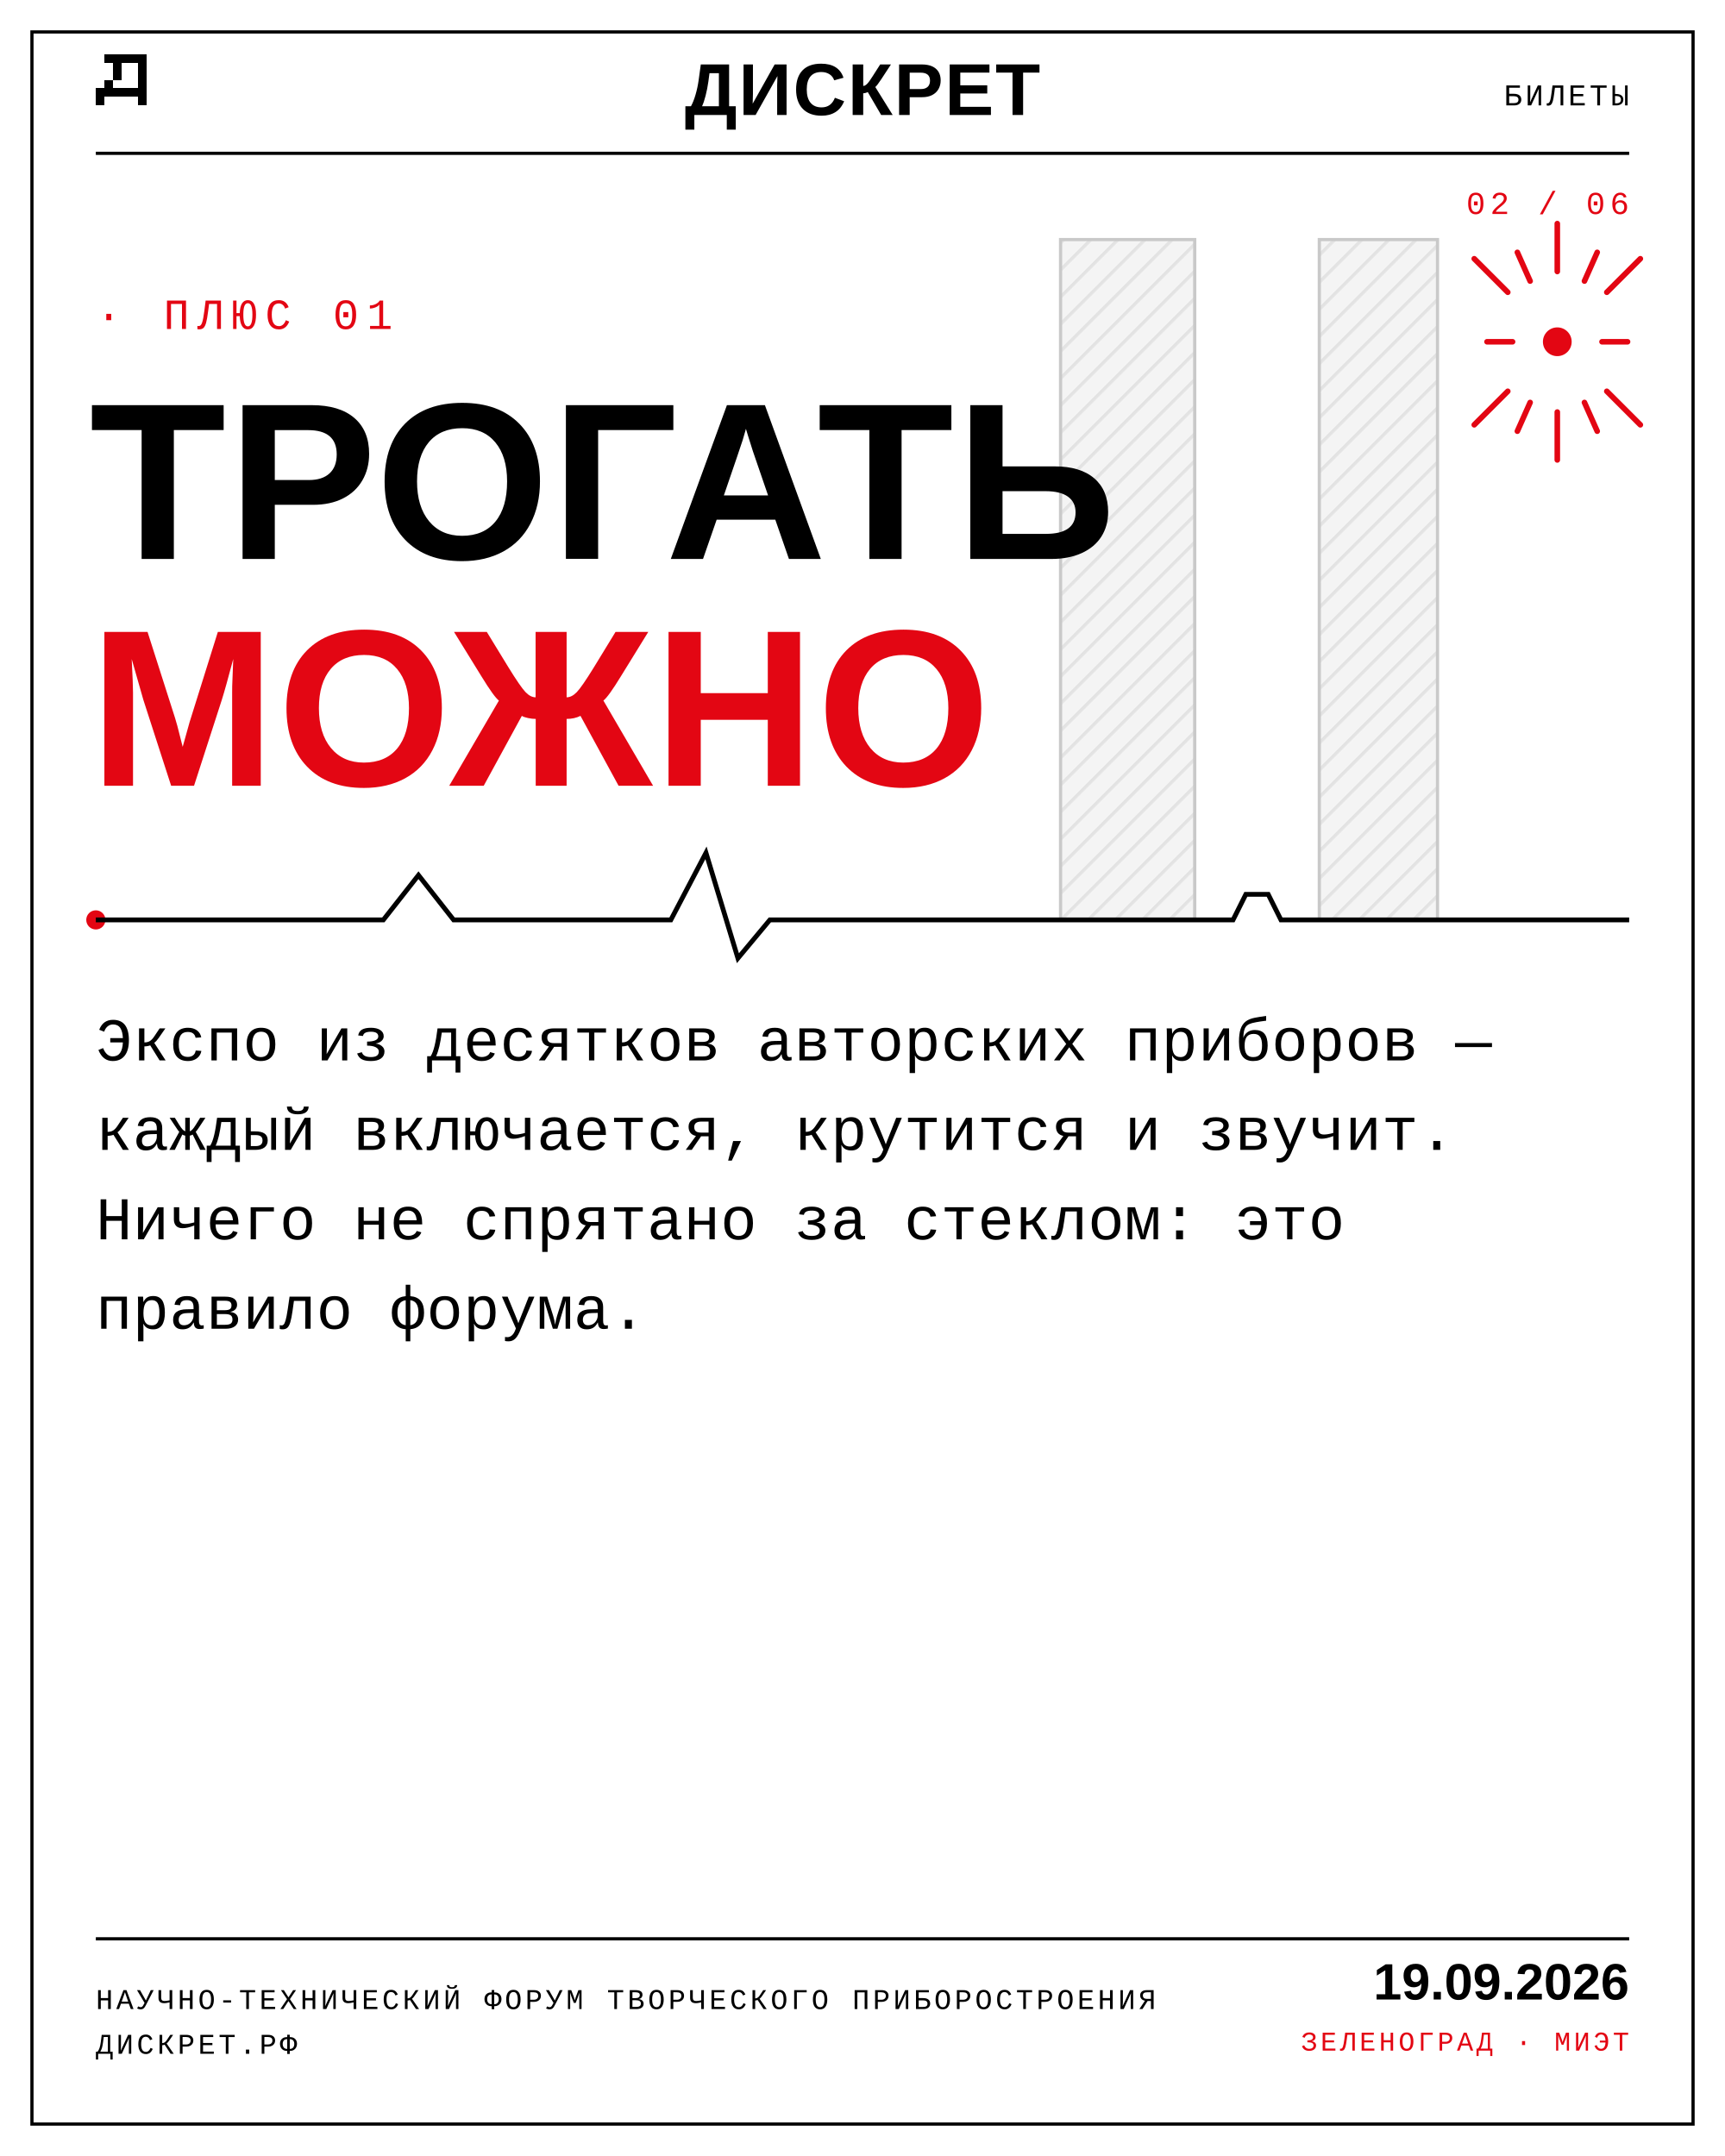
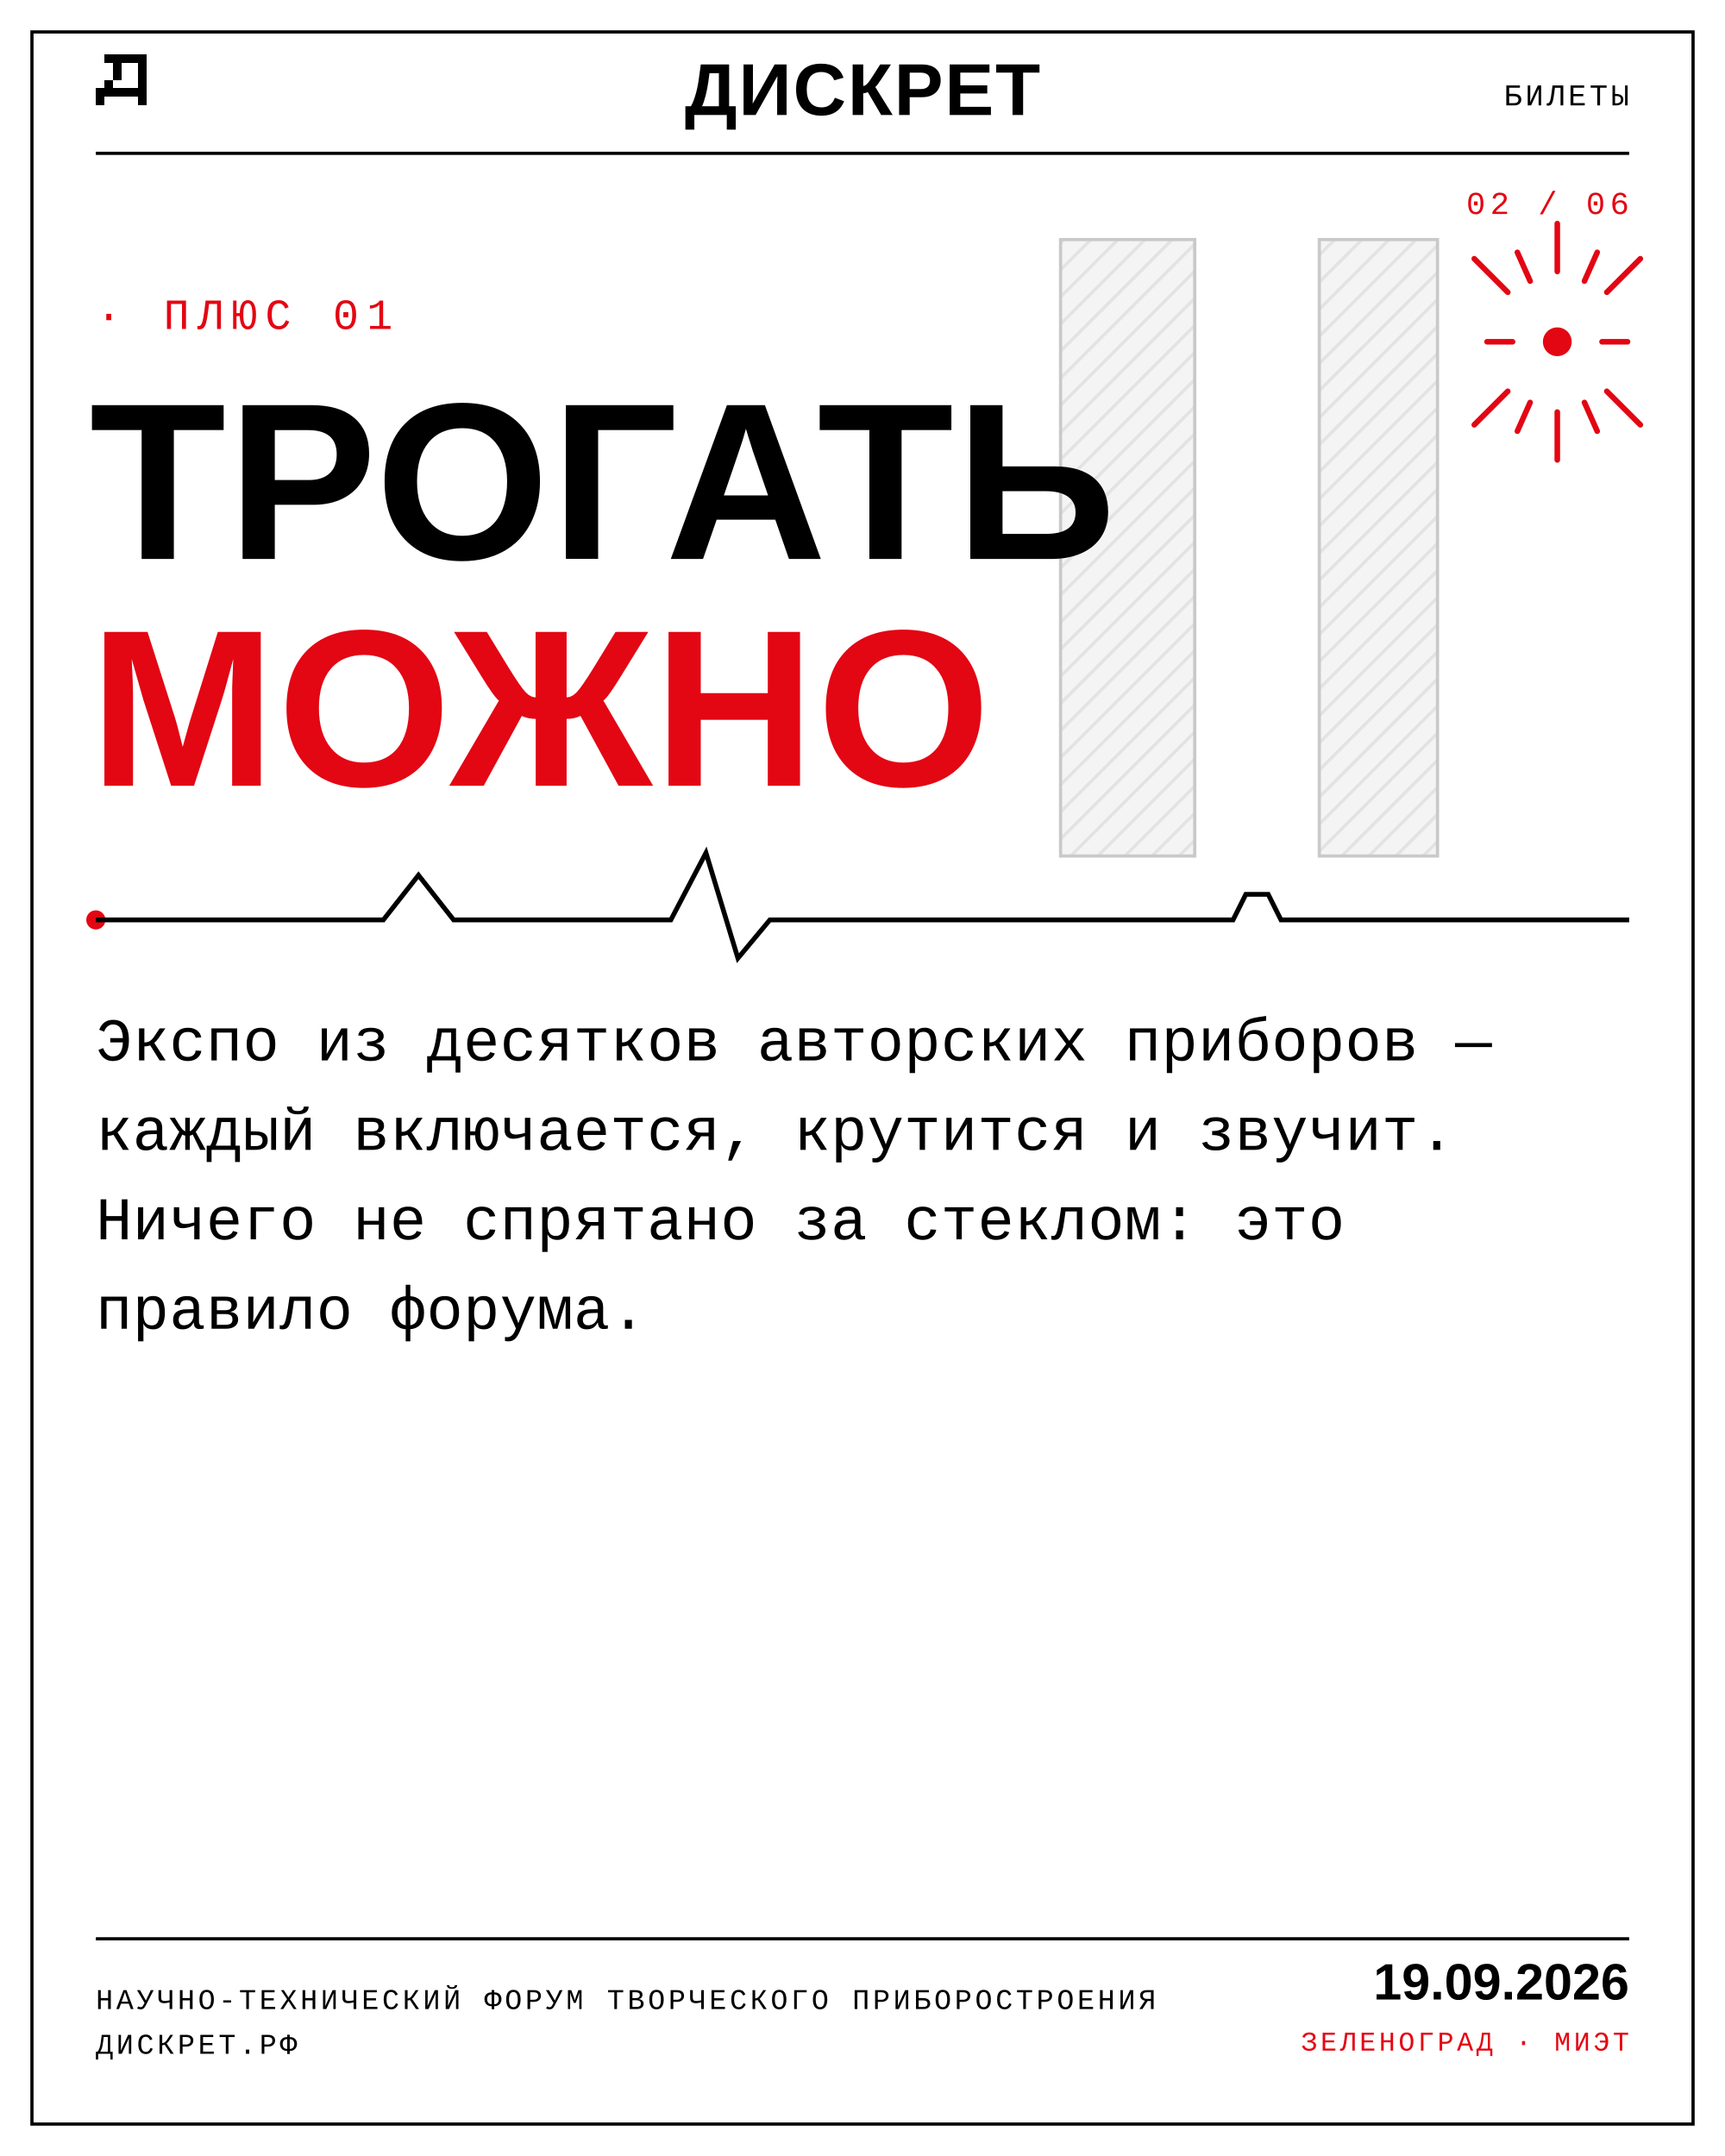
<svg xmlns="http://www.w3.org/2000/svg" width="1080" height="1350" viewBox="0 0 1080 1350" fill="none" font-family="'Arial Narrow','Helvetica Neue',Arial,sans-serif">
  <defs>
    <g id="logoD" shape-rendering="crispEdges" transform="scale(0.66667)">
      <rect x="10" y="0" width="2" height="12" />
      <rect x="2" y="0" width="8" height="2" />
      <rect x="4" y="2" width="2" height="4" />
      <rect x="2" y="6" width="2" height="2" />
      <rect x="0" y="8" width="12" height="2" />
      <rect x="0" y="10" width="2" height="2" />
    </g>
    <pattern id="th" width="12" height="12" patternTransform="rotate(45)" patternUnits="userSpaceOnUse">
      <rect width="12" height="12" fill="#f4f4f4" />
      <line x1="0" y1="0" x2="0" y2="12" stroke="#e3e3e3" stroke-width="4" />
    </pattern>
  </defs>
  <rect width="1080" height="1350" fill="#FFFFFF" />
  <rect x="20" y="20" width="1040" height="1310" fill="none" stroke="#000" stroke-width="2" />
  <use href="#logoD" fill="#000" transform="translate(60,34) scale(4.0)" />
  <text x="540" y="72" text-anchor="middle" font-weight="800" font-size="46" letter-spacing="1" fill="#000">ДИСКРЕТ</text>
  <text x="1020" y="66" text-anchor="end" font-family="'Courier New',monospace" font-size="19" letter-spacing="2" fill="#000">БИЛЕТЫ</text>
  <line x1="60" y1="96" x2="1020" y2="96" stroke="#000" stroke-width="2" />
  <text x="1020" y="134" text-anchor="end" font-family="'Courier New',monospace" font-size="20" letter-spacing="3" fill="#E30613">02 / 06</text>
  <g stroke="#c9c9c9" stroke-width="2">
-     <rect x="664" y="150" width="84" height="426" fill="url(#th)" />
-     <rect x="826" y="150" width="74" height="426" fill="url(#th)" />
+     <rect x="664" y="150" width="84" height="386" fill="url(#th)" />
+     <rect x="826" y="150" width="74" height="386" fill="url(#th)" />
  </g>
  <g stroke="#E30613" stroke-width="3.5" stroke-linecap="round">
    <line x1="975" y1="170" x2="975" y2="140" />
    <line x1="975" y1="258" x2="975" y2="288" />
    <line x1="931" y1="214" x2="947" y2="214" />
    <line x1="1003" y1="214" x2="1019" y2="214" />
    <line x1="944" y1="183" x2="923" y2="162" />
    <line x1="1006" y1="183" x2="1027" y2="162" />
    <line x1="944" y1="245" x2="923" y2="266" />
    <line x1="1006" y1="245" x2="1027" y2="266" />
    <line x1="958" y1="176" x2="950" y2="158" />
    <line x1="992" y1="176" x2="1000" y2="158" />
    <line x1="958" y1="252" x2="950" y2="270" />
    <line x1="992" y1="252" x2="1000" y2="270" />
  </g>
  <circle cx="975" cy="214" r="9" fill="#E30613" />
  <text x="60" y="206" font-family="'Courier New',monospace" font-size="27" letter-spacing="5" fill="#E30613">· ПЛЮС 01</text>
  <text x="56" y="350" font-weight="800" font-size="140" letter-spacing="1" fill="#000">ТРОГАТЬ</text>
  <text x="56" y="492" font-weight="800" font-size="140" letter-spacing="1" fill="#E30613">МОЖНО</text>
  <circle cx="60" cy="576" r="6" fill="#E30613" />
  <polyline points="60,576 240,576 262,548 284,576 420,576 442,534 462,600 482,576 772,576 780,560 794,560 802,576 1020,576" fill="none" stroke="#000" stroke-width="3" />
  <text x="60" y="664" font-family="'Courier New',monospace" font-size="38" letter-spacing="0.2" fill="#000">Экспо из десятков авторских приборов —</text>
  <text x="60" y="720" font-family="'Courier New',monospace" font-size="38" letter-spacing="0.2" fill="#000">каждый включается, крутится и звучит.</text>
  <text x="60" y="776" font-family="'Courier New',monospace" font-size="38" letter-spacing="0.2" fill="#000">Ничего не спрятано за стеклом: это</text>
  <text x="60" y="832" font-family="'Courier New',monospace" font-size="38" letter-spacing="0.2" fill="#000">правило форума.</text>
  <line x1="60" y1="1214" x2="1020" y2="1214" stroke="#000" stroke-width="2" />
  <text x="60" y="1258" font-family="'Courier New',monospace" font-size="18" letter-spacing="2" fill="#000">НАУЧНО-ТЕХНИЧЕСКИЙ ФОРУМ ТВОРЧЕСКОГО ПРИБОРОСТРОЕНИЯ</text>
  <text x="60" y="1286" font-family="'Courier New',monospace" font-size="18" letter-spacing="2" fill="#000">ДИСКРЕТ.РФ</text>
  <text x="1020" y="1252" text-anchor="end" font-weight="800" font-size="32" fill="#000">19.09.2026</text>
  <text x="1020" y="1284" text-anchor="end" font-family="'Courier New',monospace" font-size="17" letter-spacing="2" fill="#E30613">ЗЕЛЕНОГРАД · МИЭТ</text>
</svg>
